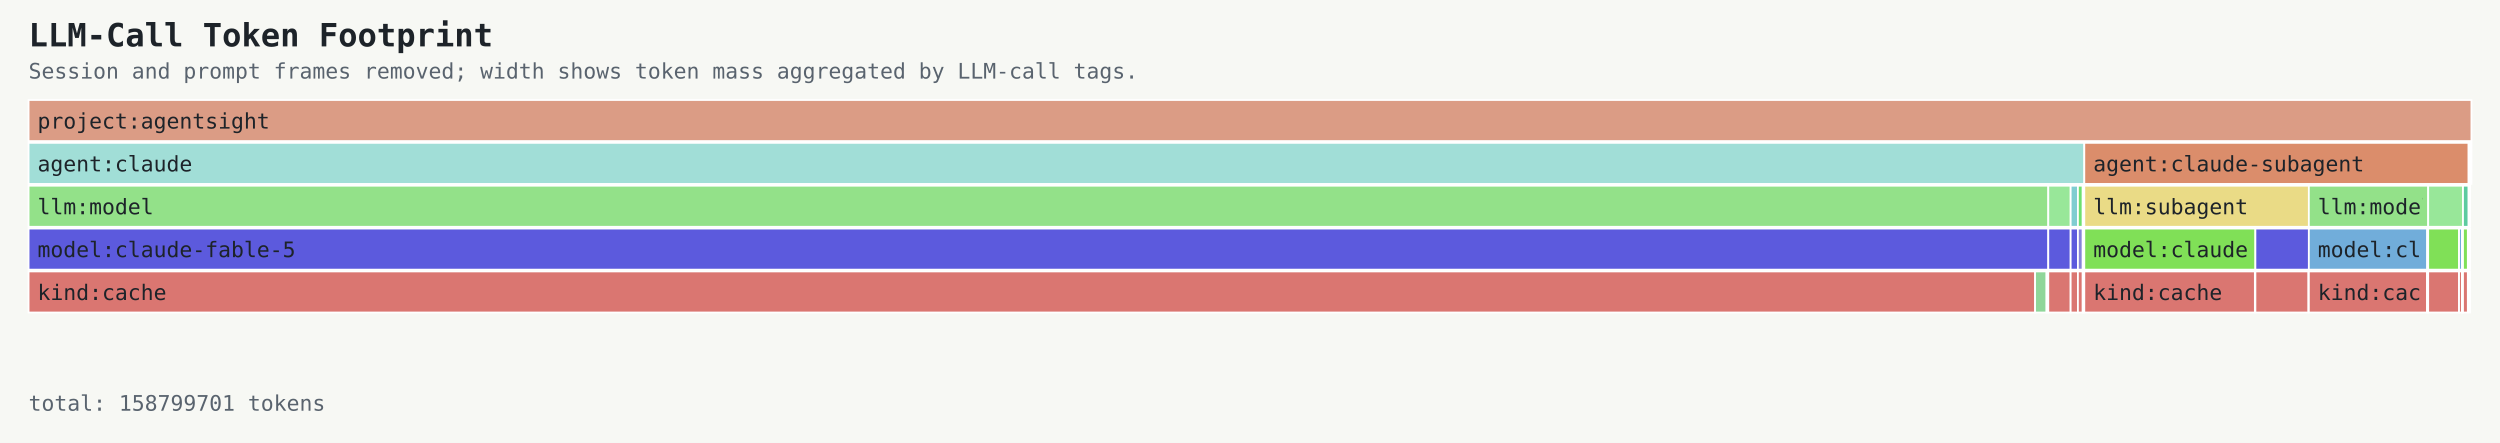
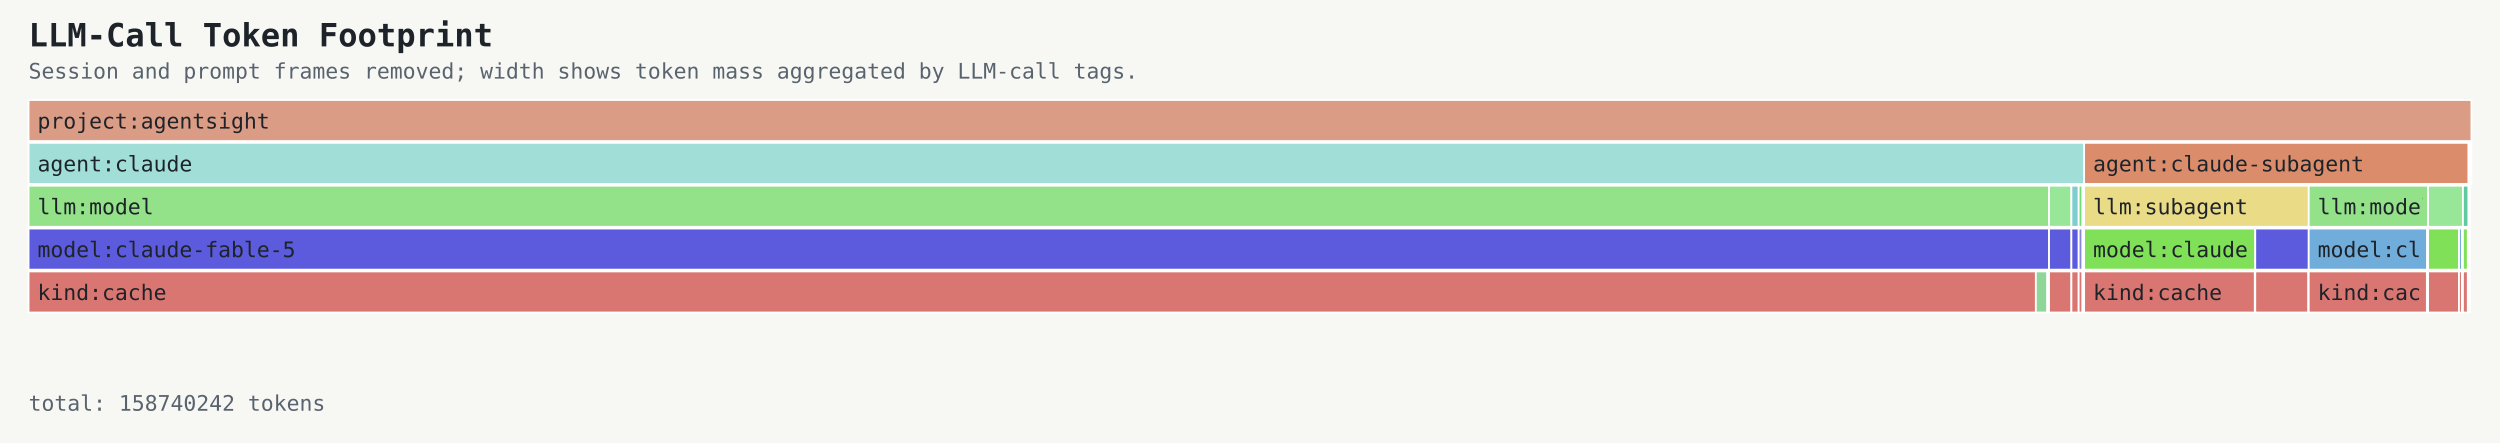
<svg xmlns="http://www.w3.org/2000/svg" width="1400" height="248" viewBox="0 0 1400 248" role="img" aria-label="LLM-Call Token Footprint">
  <style>text{font-family:ui-monospace,SFMono-Regular,Menlo,Consolas,monospace;font-size:12px;fill:#1d2329}.title{font-size:18px;font-weight:700}.sub{font-size:12px;fill:#59636e}.frame{stroke:#fff;stroke-width:1}.label{pointer-events:none}</style>
  <rect x="0" y="0" width="1400" height="248" fill="#f7f8f4" />
  <text class="title" x="16" y="26">LLM-Call Token Footprint</text>
  <text class="sub" x="16" y="44">Session and prompt frames removed; width shows token mass aggregated by LLM-call tags.</text>
  <rect class="frame" x="16.00" y="56.00" width="1368.00" height="23" fill="hsl(16 54% 69%)" />
  <clipPath id="clip0">
    <rect x="19.00" y="56.00" width="1362.00" height="23" />
  </clipPath>
  <text class="label" clip-path="url(#clip0)" x="21.00" y="72.00">project:agentsight</text>
-   <rect class="frame" x="16.00" y="80.00" width="1151.21" height="23" fill="hsl(173 48% 75%)" />
+   <rect class="frame" x="16.00" y="80.00" width="1151.11" height="23" fill="hsl(173 48% 75%)" />
  <clipPath id="clip1">
-     <rect x="19.00" y="80.00" width="1145.21" height="23" />
+     <rect x="19.00" y="80.00" width="1145.11" height="23" />
  </clipPath>
  <text class="label" clip-path="url(#clip1)" x="21.00" y="96.00">agent:claude</text>
-   <rect class="frame" x="16.00" y="104.00" width="1131.04" height="23" fill="hsl(113 60% 71%)" />
+   <rect class="frame" x="16.00" y="104.00" width="1131.46" height="23" fill="hsl(113 60% 71%)" />
  <clipPath id="clip2">
-     <rect x="19.00" y="104.00" width="1125.04" height="23" />
+     <rect x="19.00" y="104.00" width="1125.46" height="23" />
  </clipPath>
  <text class="label" clip-path="url(#clip2)" x="21.00" y="120.00">llm:model</text>
-   <rect class="frame" x="16.00" y="128.00" width="1131.04" height="23" fill="hsl(241 66% 61%)" />
+   <rect class="frame" x="16.00" y="128.00" width="1131.46" height="23" fill="hsl(241 66% 61%)" />
  <clipPath id="clip3">
-     <rect x="19.00" y="128.00" width="1125.04" height="23" />
+     <rect x="19.00" y="128.00" width="1125.46" height="23" />
  </clipPath>
  <text class="label" clip-path="url(#clip3)" x="21.00" y="144.00">model:claude-fable-5</text>
-   <rect class="frame" x="16.00" y="152.00" width="1123.65" height="23" fill="hsl(3 59% 65%)" />
+   <rect class="frame" x="16.00" y="152.00" width="1124.07" height="23" fill="hsl(3 59% 65%)" />
  <clipPath id="clip4">
-     <rect x="19.00" y="152.00" width="1117.65" height="23" />
+     <rect x="19.00" y="152.00" width="1118.07" height="23" />
  </clipPath>
  <text class="label" clip-path="url(#clip4)" x="21.00" y="168.00">kind:cache</text>
-   <rect class="frame" x="1139.65" y="152.00" width="6.41" height="23" fill="hsl(128 46% 70%)" />
-   <rect class="frame" x="1146.06" y="152.00" width="0.98" height="23" fill="hsl(217 65% 74%)" />
-   <rect class="frame" x="1147.04" y="104.00" width="12.53" height="23" fill="hsl(121 62% 75%)" />
-   <rect class="frame" x="1147.04" y="128.00" width="12.53" height="23" fill="hsl(241 66% 61%)" />
-   <rect class="frame" x="1147.04" y="152.00" width="12.50" height="23" fill="hsl(3 59% 65%)" />
-   <rect class="frame" x="1159.57" y="104.00" width="4.07" height="23" fill="hsl(183 47% 66%)" />
-   <rect class="frame" x="1159.57" y="128.00" width="4.07" height="23" fill="hsl(241 66% 61%)" />
-   <rect class="frame" x="1159.57" y="152.00" width="4.06" height="23" fill="hsl(3 59% 65%)" />
-   <rect class="frame" x="1163.63" y="104.00" width="2.69" height="23" fill="hsl(122 65% 65%)" />
-   <rect class="frame" x="1163.63" y="128.00" width="2.69" height="23" fill="hsl(241 51% 68%)" />
-   <rect class="frame" x="1163.63" y="152.00" width="2.68" height="23" fill="hsl(3 59% 65%)" />
-   <rect class="frame" x="1166.32" y="104.00" width="0.72" height="23" fill="hsl(89 50% 66%)" />
-   <rect class="frame" x="1166.32" y="128.00" width="0.72" height="23" fill="hsl(241 51% 68%)" />
-   <rect class="frame" x="1166.32" y="152.00" width="0.72" height="23" fill="hsl(3 59% 65%)" />
-   <rect class="frame" x="1167.21" y="80.00" width="215.22" height="23" fill="hsl(18 61% 64%)" />
+   <rect class="frame" x="1140.07" y="152.00" width="6.41" height="23" fill="hsl(128 46% 70%)" />
+   <rect class="frame" x="1146.49" y="152.00" width="0.98" height="23" fill="hsl(217 65% 74%)" />
+   <rect class="frame" x="1147.46" y="104.00" width="12.53" height="23" fill="hsl(121 62% 75%)" />
+   <rect class="frame" x="1147.46" y="128.00" width="12.53" height="23" fill="hsl(241 66% 61%)" />
+   <rect class="frame" x="1147.46" y="152.00" width="12.50" height="23" fill="hsl(3 59% 65%)" />
+   <rect class="frame" x="1159.99" y="104.00" width="4.07" height="23" fill="hsl(183 47% 66%)" />
+   <rect class="frame" x="1159.99" y="128.00" width="4.07" height="23" fill="hsl(241 66% 61%)" />
+   <rect class="frame" x="1159.99" y="152.00" width="4.06" height="23" fill="hsl(3 59% 65%)" />
+   <rect class="frame" x="1164.06" y="104.00" width="2.15" height="23" fill="hsl(122 65% 65%)" />
+   <rect class="frame" x="1164.06" y="128.00" width="2.15" height="23" fill="hsl(241 51% 68%)" />
+   <rect class="frame" x="1164.06" y="152.00" width="2.14" height="23" fill="hsl(3 59% 65%)" />
+   <rect class="frame" x="1166.21" y="104.00" width="0.72" height="23" fill="hsl(89 50% 66%)" />
+   <rect class="frame" x="1166.21" y="128.00" width="0.72" height="23" fill="hsl(241 51% 68%)" />
+   <rect class="frame" x="1166.21" y="152.00" width="0.72" height="23" fill="hsl(3 59% 65%)" />
+   <rect class="frame" x="1167.11" y="80.00" width="215.30" height="23" fill="hsl(18 61% 64%)" />
  <clipPath id="clip5">
-     <rect x="1170.21" y="80.00" width="209.22" height="23" />
+     <rect x="1170.11" y="80.00" width="209.30" height="23" />
  </clipPath>
-   <text class="label" clip-path="url(#clip5)" x="1172.21" y="96.00">agent:claude-subagent</text>
-   <rect class="frame" x="1167.21" y="104.00" width="125.74" height="23" fill="hsl(51 70% 72%)" />
+   <text class="label" clip-path="url(#clip5)" x="1172.11" y="96.00">agent:claude-subagent</text>
+   <rect class="frame" x="1167.11" y="104.00" width="125.79" height="23" fill="hsl(51 70% 72%)" />
  <clipPath id="clip6">
-     <rect x="1170.21" y="104.00" width="119.74" height="23" />
+     <rect x="1170.11" y="104.00" width="119.79" height="23" />
  </clipPath>
-   <text class="label" clip-path="url(#clip6)" x="1172.21" y="120.00">llm:subagent</text>
-   <rect class="frame" x="1167.21" y="128.00" width="95.81" height="23" fill="hsl(102 69% 61%)" />
+   <text class="label" clip-path="url(#clip6)" x="1172.11" y="120.00">llm:subagent</text>
+   <rect class="frame" x="1167.11" y="128.00" width="95.84" height="23" fill="hsl(102 69% 61%)" />
  <clipPath id="clip7">
-     <rect x="1170.21" y="128.00" width="89.81" height="23" />
+     <rect x="1170.11" y="128.00" width="89.84" height="23" />
  </clipPath>
-   <text class="label" clip-path="url(#clip7)" x="1172.21" y="144.00">model:claude-opus-4-8</text>
-   <rect class="frame" x="1167.21" y="152.00" width="95.51" height="23" fill="hsl(3 59% 65%)" />
+   <text class="label" clip-path="url(#clip7)" x="1172.11" y="144.00">model:claude-opus-4-8</text>
+   <rect class="frame" x="1167.11" y="152.00" width="95.55" height="23" fill="hsl(3 59% 65%)" />
  <clipPath id="clip8">
-     <rect x="1170.21" y="152.00" width="89.51" height="23" />
+     <rect x="1170.11" y="152.00" width="89.55" height="23" />
  </clipPath>
-   <text class="label" clip-path="url(#clip8)" x="1172.21" y="168.00">kind:cache</text>
-   <rect class="frame" x="1263.02" y="128.00" width="29.93" height="23" fill="hsl(241 66% 61%)" />
-   <rect class="frame" x="1263.02" y="152.00" width="29.60" height="23" fill="hsl(3 59% 65%)" />
-   <rect class="frame" x="1292.96" y="104.00" width="66.82" height="23" fill="hsl(113 60% 71%)" />
+   <text class="label" clip-path="url(#clip8)" x="1172.11" y="168.00">kind:cache</text>
+   <rect class="frame" x="1262.95" y="128.00" width="29.94" height="23" fill="hsl(241 66% 61%)" />
+   <rect class="frame" x="1262.95" y="152.00" width="29.61" height="23" fill="hsl(3 59% 65%)" />
+   <rect class="frame" x="1292.89" y="104.00" width="66.85" height="23" fill="hsl(113 60% 71%)" />
  <clipPath id="clip9">
-     <rect x="1295.96" y="104.00" width="60.82" height="23" />
+     <rect x="1295.89" y="104.00" width="60.85" height="23" />
  </clipPath>
-   <text class="label" clip-path="url(#clip9)" x="1297.96" y="120.00">llm:model</text>
-   <rect class="frame" x="1292.96" y="128.00" width="66.26" height="23" fill="hsl(206 59% 65%)" />
+   <text class="label" clip-path="url(#clip9)" x="1297.89" y="120.00">llm:model</text>
+   <rect class="frame" x="1292.89" y="128.00" width="66.29" height="23" fill="hsl(206 59% 65%)" />
  <clipPath id="clip10">
-     <rect x="1295.96" y="128.00" width="60.26" height="23" />
+     <rect x="1295.89" y="128.00" width="60.29" height="23" />
  </clipPath>
-   <text class="label" clip-path="url(#clip10)" x="1297.96" y="144.00">model:claude-haiku-4-5-20251001</text>
-   <rect class="frame" x="1292.96" y="152.00" width="66.11" height="23" fill="hsl(3 59% 65%)" />
+   <text class="label" clip-path="url(#clip10)" x="1297.89" y="144.00">model:claude-haiku-4-5-20251001</text>
+   <rect class="frame" x="1292.89" y="152.00" width="66.13" height="23" fill="hsl(3 59% 65%)" />
  <clipPath id="clip11">
-     <rect x="1295.96" y="152.00" width="60.11" height="23" />
+     <rect x="1295.89" y="152.00" width="60.13" height="23" />
  </clipPath>
-   <text class="label" clip-path="url(#clip11)" x="1297.96" y="168.00">kind:cache</text>
-   <rect class="frame" x="1359.22" y="128.00" width="0.56" height="23" fill="hsl(102 69% 61%)" />
-   <rect class="frame" x="1359.22" y="152.00" width="0.56" height="23" fill="hsl(3 59% 65%)" />
-   <rect class="frame" x="1359.78" y="104.00" width="19.50" height="23" fill="hsl(121 62% 75%)" />
-   <rect class="frame" x="1359.78" y="128.00" width="17.29" height="23" fill="hsl(102 69% 61%)" />
-   <rect class="frame" x="1359.78" y="152.00" width="17.28" height="23" fill="hsl(3 59% 65%)" />
-   <rect class="frame" x="1377.07" y="128.00" width="1.65" height="23" fill="hsl(206 59% 65%)" />
-   <rect class="frame" x="1377.07" y="152.00" width="1.61" height="23" fill="hsl(3 59% 65%)" />
-   <rect class="frame" x="1378.72" y="128.00" width="0.56" height="23" fill="hsl(241 66% 61%)" />
-   <rect class="frame" x="1378.72" y="152.00" width="0.54" height="23" fill="hsl(3 59% 65%)" />
-   <rect class="frame" x="1379.28" y="104.00" width="3.15" height="23" fill="hsl(156 51% 58%)" />
-   <rect class="frame" x="1379.28" y="128.00" width="2.69" height="23" fill="hsl(102 69% 61%)" />
-   <rect class="frame" x="1379.28" y="152.00" width="2.69" height="23" fill="hsl(3 59% 65%)" />
-   <rect class="frame" x="1382.43" y="80.00" width="0.96" height="23" fill="hsl(245 55% 59%)" />
-   <rect class="frame" x="1382.43" y="104.00" width="0.82" height="23" fill="hsl(9 56% 61%)" />
-   <rect class="frame" x="1382.43" y="128.00" width="0.82" height="23" fill="hsl(73 55% 68%)" />
-   <rect class="frame" x="1382.43" y="152.00" width="0.82" height="23" fill="hsl(117 73% 58%)" />
-   <rect class="frame" x="1383.39" y="80.00" width="0.61" height="23" fill="hsl(196 72% 70%)" />
-   <text class="sub" x="16" y="230">total: 158799701 tokens</text>
+   <text class="label" clip-path="url(#clip11)" x="1297.89" y="168.00">kind:cache</text>
+   <rect class="frame" x="1359.18" y="128.00" width="0.56" height="23" fill="hsl(102 69% 61%)" />
+   <rect class="frame" x="1359.18" y="152.00" width="0.56" height="23" fill="hsl(3 59% 65%)" />
+   <rect class="frame" x="1359.74" y="104.00" width="19.51" height="23" fill="hsl(121 62% 75%)" />
+   <rect class="frame" x="1359.74" y="128.00" width="17.30" height="23" fill="hsl(102 69% 61%)" />
+   <rect class="frame" x="1359.74" y="152.00" width="17.28" height="23" fill="hsl(3 59% 65%)" />
+   <rect class="frame" x="1377.04" y="128.00" width="1.65" height="23" fill="hsl(206 59% 65%)" />
+   <rect class="frame" x="1377.04" y="152.00" width="1.61" height="23" fill="hsl(3 59% 65%)" />
+   <rect class="frame" x="1378.69" y="128.00" width="0.56" height="23" fill="hsl(241 66% 61%)" />
+   <rect class="frame" x="1378.69" y="152.00" width="0.54" height="23" fill="hsl(3 59% 65%)" />
+   <rect class="frame" x="1379.25" y="104.00" width="3.15" height="23" fill="hsl(156 51% 58%)" />
+   <rect class="frame" x="1379.25" y="128.00" width="2.69" height="23" fill="hsl(102 69% 61%)" />
+   <rect class="frame" x="1379.25" y="152.00" width="2.69" height="23" fill="hsl(3 59% 65%)" />
+   <rect class="frame" x="1382.40" y="80.00" width="0.97" height="23" fill="hsl(245 55% 59%)" />
+   <rect class="frame" x="1382.40" y="104.00" width="0.82" height="23" fill="hsl(9 56% 61%)" />
+   <rect class="frame" x="1382.40" y="128.00" width="0.82" height="23" fill="hsl(73 55% 68%)" />
+   <rect class="frame" x="1382.40" y="152.00" width="0.82" height="23" fill="hsl(117 73% 58%)" />
+   <rect class="frame" x="1383.37" y="80.00" width="0.63" height="23" fill="hsl(196 72% 70%)" />
+   <text class="sub" x="16" y="230">total: 158740242 tokens</text>
</svg>
